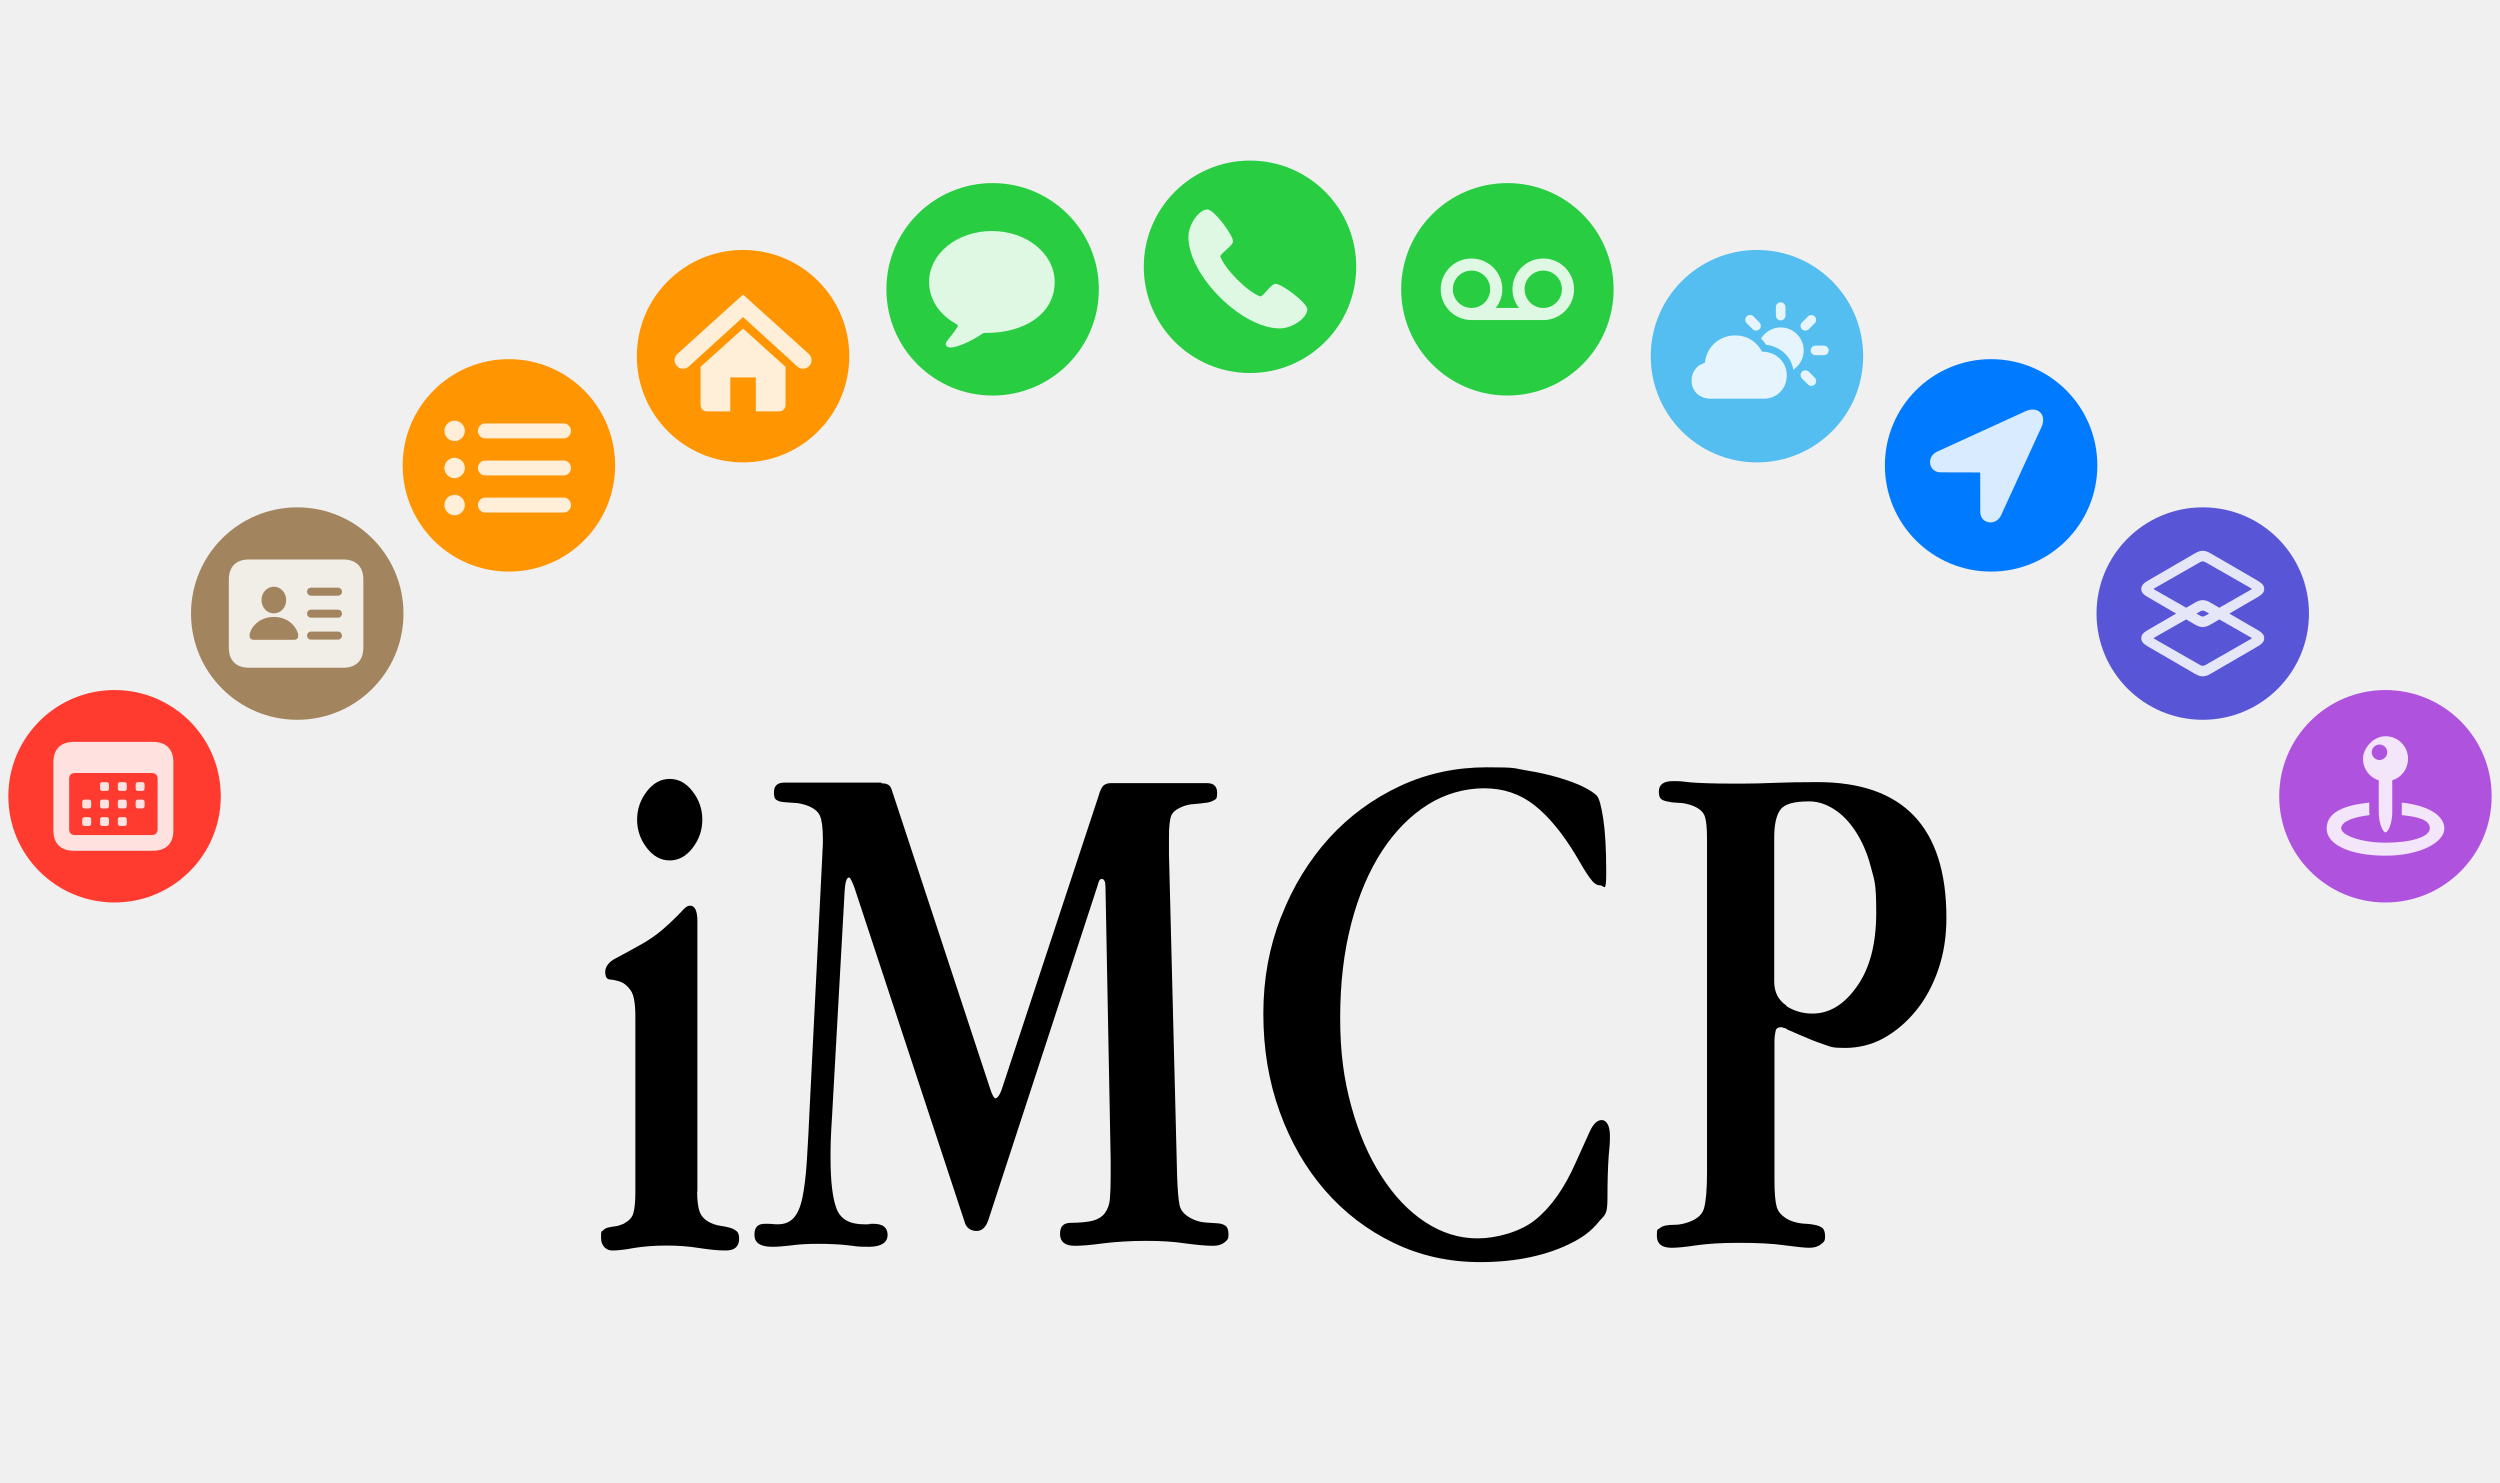
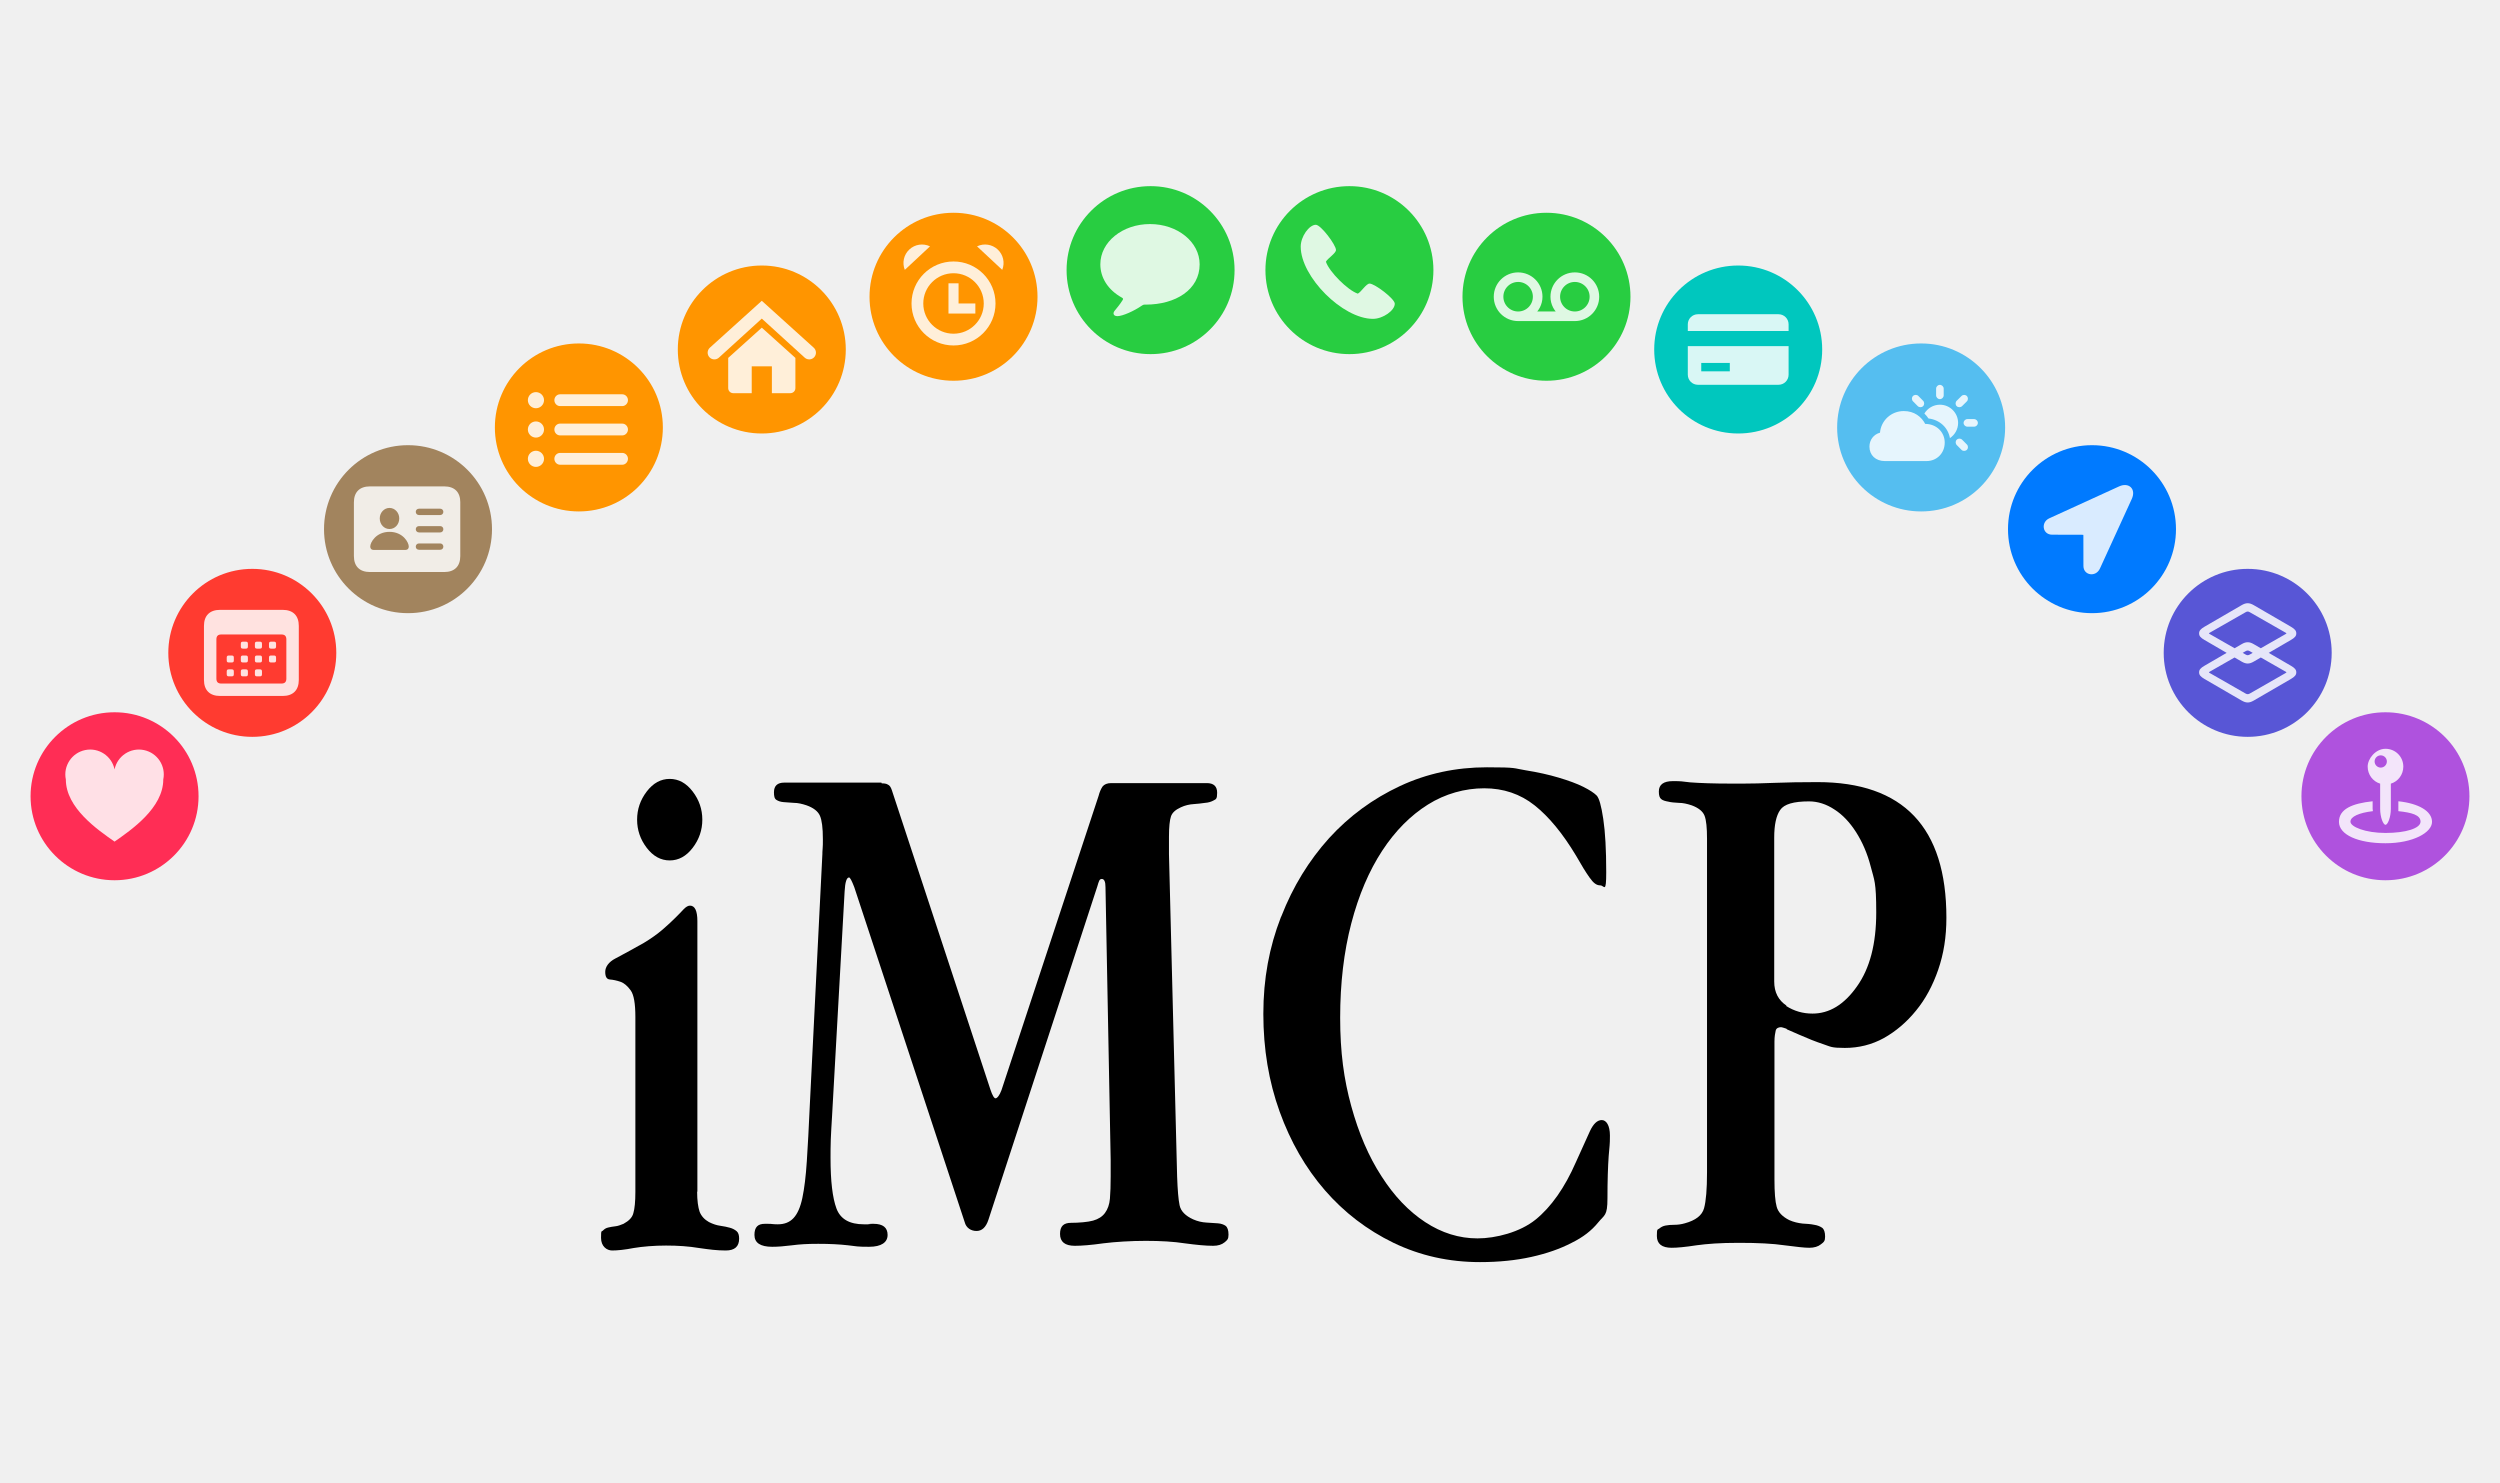
<svg xmlns="http://www.w3.org/2000/svg" viewBox="0 0 1012 600">
  <g fill="#000">
    <path d="M282.2,482.4c0,3.6.4,6.3,1,8.1.7,1.8,2,3.2,3.8,4.2,1.6.8,3.1,1.3,4.6,1.5s2.8.5,3.9.8,2,.8,2.7,1.4,1,1.6,1,3c0,3.2-1.8,4.8-5.4,4.8s-6.6-.4-10.8-1c-4.2-.7-8.6-1-13.4-1s-9.5.4-13.1,1c-3.6.7-6.5,1-8.7,1s-4.5-1.7-4.5-5.1.2-2.4.8-3,1.2-1,2.1-1.2c.9-.2,1.9-.4,2.9-.5s2.1-.5,3.3-1c2.2-1.2,3.6-2.6,4-4.4.5-1.7.8-4.5.8-8.5v-70.8c0-5.4-.6-9-1.9-10.8s-2.7-3-4.2-3.5-2.9-.8-4.2-.9-1.9-1.1-1.9-3.1,1.4-4,4.1-5.4,6.5-3.5,11.5-6.3c3-1.8,5.5-3.6,7.6-5.4,2.1-1.8,3.8-3.4,5.2-4.8,1.4-1.4,2.5-2.5,3.4-3.5.9-.9,1.7-1.4,2.5-1.4,2,0,3,2.1,3,6.3v109.5ZM280.4,320.4c2.6,3.4,3.9,7.2,3.9,11.4s-1.3,8-3.9,11.4-5.7,5.1-9.3,5.1-6.7-1.7-9.3-5.1c-2.6-3.4-3.9-7.2-3.9-11.4s1.3-8,3.9-11.4,5.7-5.1,9.3-5.1,6.7,1.7,9.3,5.1Z" />
    <path d="M356.9,317.1c1,0,1.9.1,2.5.5.7.3,1.2,1,1.6,2.2l39.9,121.2c.8,2.4,1.5,3.6,2.1,3.6s1.6-1.1,2.4-3.3l39.3-119.1c.4-1.6,1-2.9,1.6-3.8.7-.9,1.9-1.4,3.5-1.4h38.7c2.8,0,4.2,1.3,4.2,3.9s-.5,2.6-1.4,3.1-2,.9-3.5,1c-1.4.2-3,.4-4.6.5-1.7.1-3.5.5-5.2,1.3-2.2,1-3.5,2.2-4,3.7-.5,1.5-.8,4.2-.8,8.2v7.1l3.3,130.5c.2,5.4.5,9.2,1,11.6.5,2.4,2.4,4.3,5.5,5.7,1.8.8,3.6,1.2,5.4,1.3s3.4.2,4.6.3c1.3.1,2.4.5,3.1,1,.8.6,1.2,1.8,1.2,3.6s-.5,2.2-1.6,3.1-2.6,1.4-4.6,1.4c-3.2,0-7-.4-11.5-1-4.5-.7-9.8-1-15.8-1s-12.4.4-17.2,1c-4.9.7-8.8,1-11.5,1-4,0-6-1.6-6-4.8s1.5-4.5,4.5-4.5,6.8-.3,8.9-.9c2.1-.6,3.7-1.6,4.8-3.1,1.1-1.5,1.8-3.4,2-5.8s.3-5.4.3-8.9v-6.9l-2.1-110.3c0-2.2-.5-3.3-1.5-3.3s-1.2,1-1.8,3l-44.1,135c-1,3-2.6,4.5-4.8,4.5s-4.2-1.2-4.8-3.6l-44.7-135.6c-1-2.6-1.7-3.9-2.1-3.9-1,0-1.6,1.9-1.8,5.7l-5.1,91.2c-.2,3.4-.4,6.5-.5,9.2-.1,2.8-.1,5.3-.1,7.5,0,9.3.8,16.1,2.4,20.4,1.6,4.3,5.3,6.4,11.1,6.4s1.2,0,1.8-.1c.6-.1,1.3-.1,2.1-.1,3.8,0,5.7,1.5,5.7,4.5s-2.5,4.8-7.5,4.8-5-.2-8.5-.6-7.5-.6-12.1-.6-7.5.2-10.6.6-5.8.6-8,.6c-4.8,0-7.2-1.6-7.2-4.8s1.4-4.5,4.2-4.5,2.2,0,3.1.1,1.6.1,2.2.1c2.6,0,4.7-.8,6.3-2.5,1.6-1.7,2.8-4.4,3.6-8.2.8-3.8,1.4-8.7,1.8-14.8s.8-13.5,1.2-22.5l5.1-101.9c0-.4,0-1.1.1-2.1s.1-2.3.1-3.9c0-4.6-.4-7.7-1.2-9.5-.8-1.8-2.6-3.2-5.4-4.2-1.8-.6-3.5-1-5.1-1-1.6-.1-3-.2-4.2-.3-1.2-.1-2.1-.4-2.9-.9s-1-1.5-1-3.1c0-2.6,1.4-3.9,4.2-3.9h39.3Z" />
    <path d="M518.7,370.9c4.7-12.1,11.2-22.6,19.3-31.6,8.2-9,17.8-16,28.7-21.1s22.7-7.6,35.2-7.6,10.6.4,15.6,1.2,9.5,1.8,13.5,3,7.3,2.4,9.9,3.7c2.6,1.3,4.4,2.5,5.4,3.5s1.9,4.1,2.7,9.5c.8,5.3,1.2,12.5,1.2,21.5s-.8,5.4-2.4,5.4-2.8-1-4.3-3.1-3.3-5-5.5-8.9c-5.4-9-11-15.8-16.8-20.4s-12.6-6.9-20.4-6.9-15.8,2.2-22.8,6.6c-7,4.4-13.2,10.6-18.5,18.7s-9.5,17.9-12.5,29.4-4.5,24.2-4.5,38.2,1.5,24.9,4.5,35.8,7,20.3,12.2,28.3c5.1,8,11,14.2,17.7,18.6s13.8,6.6,21.2,6.6,17.2-2.5,23.5-7.6,11.8-12.9,16.3-23.2c2.4-5.4,4.3-9.6,5.7-12.6s3-4.5,4.8-4.5,3.3,2.1,3.3,6.3-.2,4-.5,8.2-.5,10-.5,17.2-1.2,6.6-3.8,9.8-6,5.9-10.7,8.2c-4.6,2.4-10,4.3-16.3,5.7-6.3,1.4-13.2,2.1-20.8,2.1-12.6,0-24.2-2.6-35-7.8-10.7-5.2-20-12.3-27.8-21.3s-13.9-19.6-18.3-31.8c-4.4-12.2-6.6-25.4-6.6-39.6s2.4-27,7.1-39.1h0Z" />
    <path d="M723.1,416.4c-1.2-.4-1.9-.6-2.1-.6-1.2,0-2,.5-2.2,1.4s-.5,2.4-.5,4.4v55.9c0,5.2.3,8.9.9,11,.6,2.2,2.3,4,5.1,5.4,1.8.8,3.6,1.2,5.4,1.4,1.8.1,3.3.2,4.7.5,1.3.2,2.3.6,3.2,1.2.8.6,1.2,1.8,1.2,3.6s-.5,2.2-1.7,3.1c-1.1.9-2.7,1.4-4.7,1.4s-5.3-.4-10-1c-4.7-.7-10.8-1-18.5-1s-12.8.4-17.2,1c-4.5.7-7.8,1-10,1-4,0-6-1.6-6-4.8s.3-2.4,1-3,1.5-1,2.5-1.2,2.2-.3,3.6-.3,2.8-.2,4.2-.6c4.4-1.2,7-3.2,7.8-6.1.8-2.9,1.2-7.7,1.2-14.5v-135.1c0-4.4-.3-7.5-1-9.3-.7-1.8-2.5-3.2-5.2-4.2-1.8-.6-3.5-1-5.2-1-1.7-.1-3.2-.2-4.3-.5-1.2-.2-2.2-.5-2.8-1-.7-.5-1-1.5-1-3.1,0-2.8,1.9-4.2,5.7-4.2s3.2.1,7,.5c3.9.3,9.5.5,16.7.5h4.8c3.4,0,7.6-.1,12.6-.3,5-.2,10.8-.3,17.4-.3,34.8,0,52.2,18.3,52.2,54.9c0,7.8-1.1,14.6-3.3,21s-5.2,12-9,16.6c-3.8,4.7-8.2,8.4-13,11.1-4.9,2.7-10.2,4-15.8,4s-5.7-.5-8.7-1.5-6.3-2.3-9.9-3.9l-4.8-2.1h0ZM723,407.2c3.3,2.1,6.8,3.1,10.7,3.1,6.8,0,12.8-3.6,18-11,5.2-7.3,7.8-17.2,7.8-29.9s-.8-13-2.2-18.5-3.5-10.2-6-14.1-5.4-7-8.7-9.1c-3.3-2.2-6.8-3.3-10.3-3.3-6.2,0-10.1,1.1-11.7,3.5-1.6,2.3-2.4,6-2.4,11.2v58.2c0,4.4,1.7,7.6,5,9.8Z" />
  </g>
-   <svg version="1.1" viewBox="0 0 100 100" x="3.373" y="279.327" width="86" height="86">
+   <svg viewBox="0 0 100 100" x="12.373" y="288.327" width="68" height="68">
+     <circle fill="#ff2d55" cx="50" cy="50" r="50" />
+     <path fill="#fff" opacity=".85" d="M50,77C40,70 21,57 21,40a14.5,14.5 0 0 1 29-6a14.5,14.5 0 0 1 29,6C79,57 60,70 50,77Z" />
+   </svg>
+   <svg version="1.1" viewBox="0 0 100 100" x="68.133" y="230.276" width="68" height="68">
    <circle fill="#FF3B30" cx="50" cy="50" r="50" />
    <g fill="#fff" fill-opacity="0.85">
      <path d="M30.83,75.66h37.23c6.18,0,9.62-3.42,9.62-9.56v-32.15c0-6.14-3.44-9.55-9.62-9.55H30.83c-6.17,0-9.61,3.4-9.61,9.55v32.15c0,6.15,3.44,9.56,9.61,9.56ZM31.52,68.27c-1.92,0-2.9-.9-2.9-2.94v-23.34c0-2.03.99-2.93,2.9-2.93h35.83c1.91,0,2.92.89,2.92,2.93v23.34c0,2.05-1.01,2.94-2.92,2.94H31.52ZM44.49,47.49h1.55c1,0,1.34-.31,1.34-1.3v-1.55c0-.99-.34-1.3-1.34-1.3h-1.55c-.99,0-1.33.31-1.33,1.3v1.55c0,.99.34,1.3,1.33,1.3ZM52.86,47.49h1.57c.99,0,1.33-.31,1.33-1.3v-1.55c0-.99-.34-1.3-1.33-1.3h-1.57c-.98,0-1.32.31-1.32,1.3v1.55c0,.99.34,1.3,1.32,1.3ZM61.25,47.49h1.57c.98,0,1.32-.31,1.32-1.3v-1.55c0-.99-.35-1.3-1.32-1.3h-1.57c-.98,0-1.32.31-1.32,1.3v1.55c0,.99.35,1.3,1.32,1.3ZM36.11,55.73h1.57c.98,0,1.32-.31,1.32-1.28v-1.57c0-.99-.35-1.3-1.32-1.3h-1.57c-.98,0-1.34.31-1.34,1.3v1.57c0,.98.36,1.28,1.34,1.28ZM44.49,55.73h1.55c1,0,1.34-.31,1.34-1.28v-1.57c0-.99-.34-1.3-1.34-1.3h-1.55c-.99,0-1.33.31-1.33,1.3v1.57c0,.98.34,1.28,1.33,1.28ZM52.86,55.73h1.57c.99,0,1.33-.31,1.33-1.28v-1.57c0-.99-.34-1.3-1.33-1.3h-1.57c-.98,0-1.32.31-1.32,1.3v1.57c0,.98.34,1.28,1.32,1.28ZM61.25,55.73h1.57c.98,0,1.32-.31,1.32-1.28v-1.57c0-.99-.35-1.3-1.32-1.3h-1.57c-.98,0-1.32.31-1.32,1.3v1.57c0,.98.35,1.28,1.32,1.28ZM36.11,63.99h1.57c.98,0,1.32-.32,1.32-1.3v-1.57c0-.99-.35-1.3-1.32-1.3h-1.57c-.98,0-1.34.31-1.34,1.3v1.57c0,.98.36,1.3,1.34,1.3ZM44.49,63.99h1.55c1,0,1.34-.32,1.34-1.3v-1.57c0-.99-.34-1.3-1.34-1.3h-1.55c-.99,0-1.33.31-1.33,1.3v1.57c0,.98.34,1.3,1.33,1.3ZM52.86,63.99h1.57c.99,0,1.33-.32,1.33-1.3v-1.57c0-.99-.34-1.3-1.33-1.3h-1.57c-.98,0-1.32.31-1.32,1.3v1.57c0,.98.34,1.3,1.32,1.3Z" />
    </g>
  </svg>
-   <svg version="1.1" viewBox="0 0 100 100" x="77.327" y="205.373" width="86" height="86">
+   <svg version="1.1" viewBox="0 0 100 100" x="131.161" y="180.210" width="68" height="68">
    <circle fill="#a2845e" cx="50" cy="50" r="50" />
    <g fill="#fff" fill-opacity="0.85">
      <path class="st1" d="M81.12,34.03v31.97c0,6.1-3.41,9.51-9.57,9.51H27.35c-6.14,0-9.56-3.4-9.56-9.51v-31.97c0-6.11,3.42-9.5,9.56-9.5h44.21c6.16,0,9.57,3.39,9.57,9.5ZM27.52,60.35c0,1.1.64,1.99,1.84,1.99h19.25c1.22,0,1.85-.89,1.85-1.99,0-2.48-3.49-8.76-11.47-8.76s-11.47,6.27-11.47,8.76ZM56.53,58.49c-1.11,0-1.91.84-1.91,1.91s.8,1.86,1.91,1.86h12.64c1.07,0,1.87-.8,1.87-1.86s-.8-1.91-1.87-1.91h-12.64ZM56.53,48.17c-1.11,0-1.91.82-1.91,1.86s.8,1.91,1.91,1.91h12.64c1.07,0,1.87-.84,1.87-1.91s-.8-1.86-1.87-1.86h-12.64ZM33.18,43.58c0,3.62,2.61,6.33,5.8,6.33,3.21,0,5.81-2.71,5.81-6.33,0-3.41-2.6-6.23-5.81-6.23s-5.8,2.82-5.8,6.23ZM56.53,37.81c-1.11,0-1.91.82-1.91,1.87s.8,1.91,1.91,1.91h12.64c1.07,0,1.87-.84,1.87-1.91s-.8-1.87-1.87-1.87h-12.64Z" />
    </g>
  </svg>
-   <svg version="1.1" viewBox="0 0 100 100" x="163.000" y="145.385" width="86" height="86">
+   <svg version="1.1" viewBox="0 0 100 100" x="200.324" y="139.031" width="68" height="68">
    <circle fill="#ff9500" cx="50" cy="50" r="50" />
    <g fill="#fff" fill-opacity=".85">
      <path d="M38.83,72.2h36.98c1.91,0,3.42-1.64,3.42-3.53s-1.48-3.51-3.42-3.51h-36.98c-1.92,0-3.41,1.62-3.41,3.51s1.51,3.53,3.41,3.53Z" />
      <path d="M24.44,73.49c2.65,0,4.82-2.17,4.82-4.82s-2.17-4.8-4.82-4.8-4.8,2.15-4.8,4.8,2.17,4.82,4.8,4.82Z" />
      <path d="M38.83,54.74h36.98c1.91,0,3.42-1.64,3.42-3.51s-1.48-3.52-3.42-3.52h-36.98c-1.92,0-3.41,1.62-3.41,3.52s1.51,3.51,3.41,3.51Z" />
      <path d="M24.44,56.04c2.65,0,4.82-2.17,4.82-4.82s-2.17-4.8-4.82-4.8-4.8,2.15-4.8,4.8,2.17,4.82,4.8,4.82Z" />
      <path d="M38.83,37.29h36.98c1.91,0,3.42-1.64,3.42-3.52s-1.48-3.51-3.42-3.51h-36.98c-1.92,0-3.41,1.62-3.41,3.51s1.51,3.52,3.41,3.52Z" />
      <path d="M24.44,38.57c2.65,0,4.82-2.15,4.82-4.8s-2.17-4.8-4.82-4.8-4.8,2.15-4.8,4.8,2.17,4.8,4.8,4.8Z" />
    </g>
  </svg>
-   <svg viewBox="0 0 100 100" x="257.788" y="101.184" width="86" height="86">
+   <svg viewBox="0 0 100 100" x="274.376" y="107.480" width="68" height="68">
    <circle fill="#ff9500" cx="50" cy="50" r="50" />
    <g fill="#fff" opacity=".85">
      <path d="M50,21 81,49a4,4 0 0 1-5.4,5.9L50,31.6 24.4,54.9A4,4 0 0 1 19,49Z" />
      <path fill-rule="evenodd" d="M50,37 70,55V73a3,3 0 0 1-3,3H33a3,3 0 0 1-3-3V55ZM44,60h12v16H44Z" />
    </g>
  </svg>
-   <svg viewBox="0 0 100 100" x="358.811" y="74.115" width="86" height="86">
+   <svg viewBox="0 0 100 100" x="351.985" y="86.126" width="68" height="68">
+     <circle fill="#ff9500" cx="50" cy="50" r="50" />
+     <g fill="#fff" opacity=".85">
+       <path fill-rule="evenodd" d="M50,29a25,25 0 1 1 0,50a25,25 0 1 1 0-50ZM50,36a18,18 0 1 0 0,36a18,18 0 1 0 0-36Z" />
+       <path d="M47,42h6v12h10v6H47Z" />
+       <path d="M21,34a11,11 0 0 1 15-14ZM79,34a11,11 0 0 0-15-14Z" />
+     </g>
+   </svg>
+   <svg viewBox="0 0 100 100" x="431.753" y="75.351" width="68" height="68">
    <circle fill="#28cd41" cx="50" cy="50" r="50" />
    <g fill="#fff" fill-opacity="0.85">
      <path d="M30.19,77.4c3.04,0,9.82-2.94,14.79-6.39.59-.4,1.01-.5,1.53-.5.3.01.53.02.7.02,17.63-.04,32-8.83,32-23.99,0-13.3-13.15-23.97-29.56-23.97s-29.56,10.67-29.56,23.97c0,7.9,4.52,15.26,12.9,19.86.63.34.75.71.46,1.29-1.56,2.6-3.8,5.19-4.83,6.48-1.36,1.68-.56,3.21,1.57,3.21Z" />
    </g>
  </svg>
-   <svg viewBox="0 0 100 100" x="463.000" y="65.000" width="86" height="86">
+   <svg viewBox="0 0 100 100" x="512.247" y="75.351" width="68" height="68">
    <circle fill="#28cd41" cx="50" cy="50" r="50" />
    <g fill="#fff" fill-opacity="0.85">
      <path d="M30,23c-4,0-9,7-9,13,0,18,25,43,43,43,6,0,13-5,13-9,0-3-12-12-15-12-2,0-5,5-7,6-6-2-17-13-19-19,1-2,6-5,6-7,0-3-9-15-12-15Z" />
    </g>
  </svg>
-   <svg viewBox="0 0 100 100" x="567.189" y="74.115" width="86" height="86">
+   <svg viewBox="0 0 100 100" x="592.015" y="86.126" width="68" height="68">
    <circle fill="#28cd41" cx="50" cy="50" r="50" />
    <g fill="#fff" stroke="#fff" stroke-width="22" stroke-linejoin="round" opacity="0.85">
      <path transform="translate(20.000 36.882) scale(0.12596)" d="M1.06581e-14 104.043C1.06581e-14 161.656 46.572 208.086 104.043 208.086L372.297 208.086C429.839 208.086 476.341 161.585 476.341 104.043C476.341 46.431 429.768 0 372.297 0C314.685 0 268.048 46.502 268.048 104.043C268.048 137.03 284.031 166.78 309.472 184.8L166.868 184.8C192.309 166.78 208.292 137.03 208.292 104.043C208.292 46.431 161.72 0 104.043 0C46.502 0 1.06581e-14 46.502 1.06581e-14 104.043ZM23.421 103.908C23.421 59.335 59.605 23.151 104.178 23.151C148.752 23.151 184.865 59.335 184.865 103.908C184.865 148.617 148.752 184.8 104.178 184.8C59.605 184.8 23.421 148.617 23.421 103.908ZM291.476 103.908C291.476 59.335 327.589 23.151 372.162 23.151C416.736 23.151 453.055 59.335 453.055 103.908C453.055 148.617 416.736 184.8 372.162 184.8C327.589 184.8 291.476 148.617 291.476 103.908Z" />
    </g>
  </svg>
-   <svg version="1.1" viewBox="0 0 100 100" x="668.212" y="101.184" width="86" height="86">
+   <svg viewBox="0 0 100 100" x="669.624" y="107.480" width="68" height="68">
+     <circle fill="#00c7be" cx="50" cy="50" r="50" />
+     <g fill="#fff" opacity=".85">
+       <path fill-rule="evenodd" d="M26,29H74a6,6 0 0 1 6,6V65a6,6 0 0 1-6,6H26a6,6 0 0 1-6-6V35a6,6 0 0 1 6-6ZM20,39V48H80V39ZM28,58v5H45v-5Z" />
+     </g>
+   </svg>
+   <svg version="1.1" viewBox="0 0 100 100" x="743.676" y="139.031" width="68" height="68">
    <circle fill="#55bef0" cx="50" cy="50" r="50" />
    <g fill="#fff" fill-opacity=".85">
      <path d="M74.42,57.32l2.79,2.8c.88.88.9,2.32.02,3.18-.87.87-2.36.91-3.21.02l-2.8-2.82c-.87-.91-.9-2.34-.02-3.21.87-.87,2.32-.86,3.21.02ZM72.01,47.29c0,3.77-1.94,7.1-4.87,9.04-1.12-6.3-6.15-10.91-12.76-11.67-.7-1.05-1.51-2.04-2.45-2.94,1.89-3.15,5.34-5.26,9.26-5.26,5.95,0,10.82,4.87,10.82,10.84ZM83.77,47.3c0,1.24-1.03,2.24-2.27,2.24h-3.94c-1.23,0-2.29-.99-2.29-2.24s1.06-2.27,2.29-2.27h3.94c1.24,0,2.27,1.03,2.27,2.27ZM77.2,31.29c.87.87.88,2.34-.01,3.21l-2.8,2.79c-.88.87-2.35.89-3.23.03-.87-.87-.87-2.35.03-3.22l2.81-2.79c.89-.89,2.33-.89,3.21-.03ZM48.37,31.28l2.78,2.82c.86.89.88,2.34.02,3.21-.87.87-2.32.86-3.22-.04l-2.78-2.81c-.86-.86-.89-2.31-.02-3.19.87-.87,2.37-.88,3.22,0ZM63.43,26.92v3.95c0,1.24-1.03,2.28-2.27,2.28s-2.25-1.05-2.25-2.28v-3.95c0-1.24,1.03-2.27,2.25-2.27s2.27,1.04,2.27,2.27Z" />
      <path d="M28.42,70.01h24.81c6.15,0,10.81-4.74,10.81-10.97s-4.91-11.15-11.61-11.15c-2.24-4.2-6.41-7.65-12.77-7.65-7.41,0-13.54,5.56-14.15,12.88-3.78,1.03-6.28,4.25-6.28,8.31,0,5.07,3.69,8.59,9.19,8.59Z" />
    </g>
  </svg>
-   <svg version="1.1" viewBox="0 0 100 100" x="763.000" y="145.385" width="86" height="86">
+   <svg version="1.1" viewBox="0 0 100 100" x="812.839" y="180.210" width="68" height="68">
    <circle fill="#007aff" cx="50" cy="50" r="50" />
    <g fill="#fff" fill-opacity="0.85">
      <path d="M26.24,53.28l18.31.05c.23,0,.32.09.32.31l.03,18.25c0,5.68,7.4,6.9,9.84,1.51l18.98-41.47c2.65-5.85-1.77-10.03-7.54-7.41l-41.58,19c-5.21,2.36-4.09,9.75,1.64,9.76Z" />
    </g>
  </svg>
-   <svg viewBox="0 0 100 100" x="848.673" y="205.373" width="86" height="86">
+   <svg viewBox="0 0 100 100" x="875.867" y="230.276" width="68" height="68">
    <circle fill="#5856d6" cx="50" cy="50" r="50" />
    <g fill="#fff" fill-opacity="0.85" transform="translate(50 50) scale(0.58) translate(-62.33895 34.1361)">
      <path d="M62.334 16.811C64.314 16.811 66.211 16.168 68.574 14.81L106.744-7.354C110.703-9.686 112.217-11.448 112.217-14.144C112.217-16.778 110.703-18.593 106.744-20.873L68.574-43.047C66.211-44.446 64.314-45.038 62.334-45.038C60.364-45.038 58.467-44.446 56.104-43.047L17.935-20.873C13.975-18.593 12.461-16.778 12.461-14.144C12.461-11.448 13.975-9.686 17.935-7.354L56.104 14.81C58.467 16.168 60.364 16.811 62.334 16.811ZM62.334 8.274C61.628 8.274 61.006 8.087 60.187 7.621L23.031-13.653C22.78-13.758 22.655-13.873 22.655-14.144C22.655-14.353 22.78-14.468 23.031-14.625L60.187-35.847C61.006-36.314 61.628-36.552 62.334-36.552C63.039-36.552 63.672-36.314 64.491-35.847L101.648-14.625C101.898-14.468 102.023-14.353 102.023-14.144C102.023-13.873 101.898-13.758 101.648-13.653L64.491 7.621C63.672 8.087 63.039 8.274 62.334 8.274ZM62.334-23.183C64.314-23.183 66.211-23.816 68.574-25.174L106.744-47.399C110.703-49.68 112.217-51.442 112.217-54.128C112.217-56.824 110.703-58.576 106.744-60.919L68.574-83.082C66.211-84.44 64.314-85.083 62.334-85.083C60.364-85.083 58.467-84.44 56.104-83.082L17.935-60.919C13.975-58.576 12.461-56.824 12.461-54.128C12.461-51.442 13.975-49.68 17.935-47.399L56.104-25.174C58.467-23.816 60.364-23.183 62.334-23.183ZM62.334-31.72C61.628-31.72 61.006-31.959 60.187-32.425L23.031-53.648C22.78-53.752 22.655-53.919 22.655-54.128C22.655-54.389 22.78-54.514 23.031-54.619L60.187-75.841C61.006-76.308 61.628-76.546 62.334-76.546C63.039-76.546 63.672-76.308 64.491-75.841L101.648-54.619C101.898-54.514 102.023-54.389 102.023-54.128C102.023-53.919 101.898-53.752 101.648-53.648L64.491-32.425C63.672-31.959 63.039-31.72 62.334-31.72Z" />
    </g>
  </svg>
-   <svg version="1.1" viewBox="0 0 100 100" x="922.627" y="279.327" width="86" height="86">
+   <svg version="1.1" viewBox="0 0 100 100" x="931.627" y="288.327" width="68" height="68">
    <circle fill="#af52de" cx="50" cy="50" r="50" />
    <g fill="#fff" fill-opacity="0.85">
      <path d="M42.49,57.93v.94c-8.01.94-13.32,3.18-13.32,6.25s8.84,6.72,20.86,6.72,20.86-2.71,20.86-6.72-5.3-5.42-13.2-6.25v-5.89c12.14,1.3,20.04,5.89,20.04,12.26s-11.31,12.73-27.7,12.73-27.7-5.07-27.7-12.73,7.9-10.96,20.04-12.26v4.95h.12Z" />
      <path d="M60.64,32.35c0,4.71-3.06,8.84-7.43,10.14v14.97c0,5.19-1.89,9.55-3.18,9.55s-3.18-4.36-3.18-9.55v-14.97c-4.36-1.3-7.43-5.42-7.43-10.14s4.71-10.61,10.61-10.61,10.61,4.71,10.61,10.61ZM43.55,29.29c0,2,1.65,3.65,3.65,3.65s3.65-1.65,3.65-3.65-1.65-3.65-3.65-3.65-3.65,1.65-3.65,3.65h0Z" />
    </g>
  </svg>
</svg>
